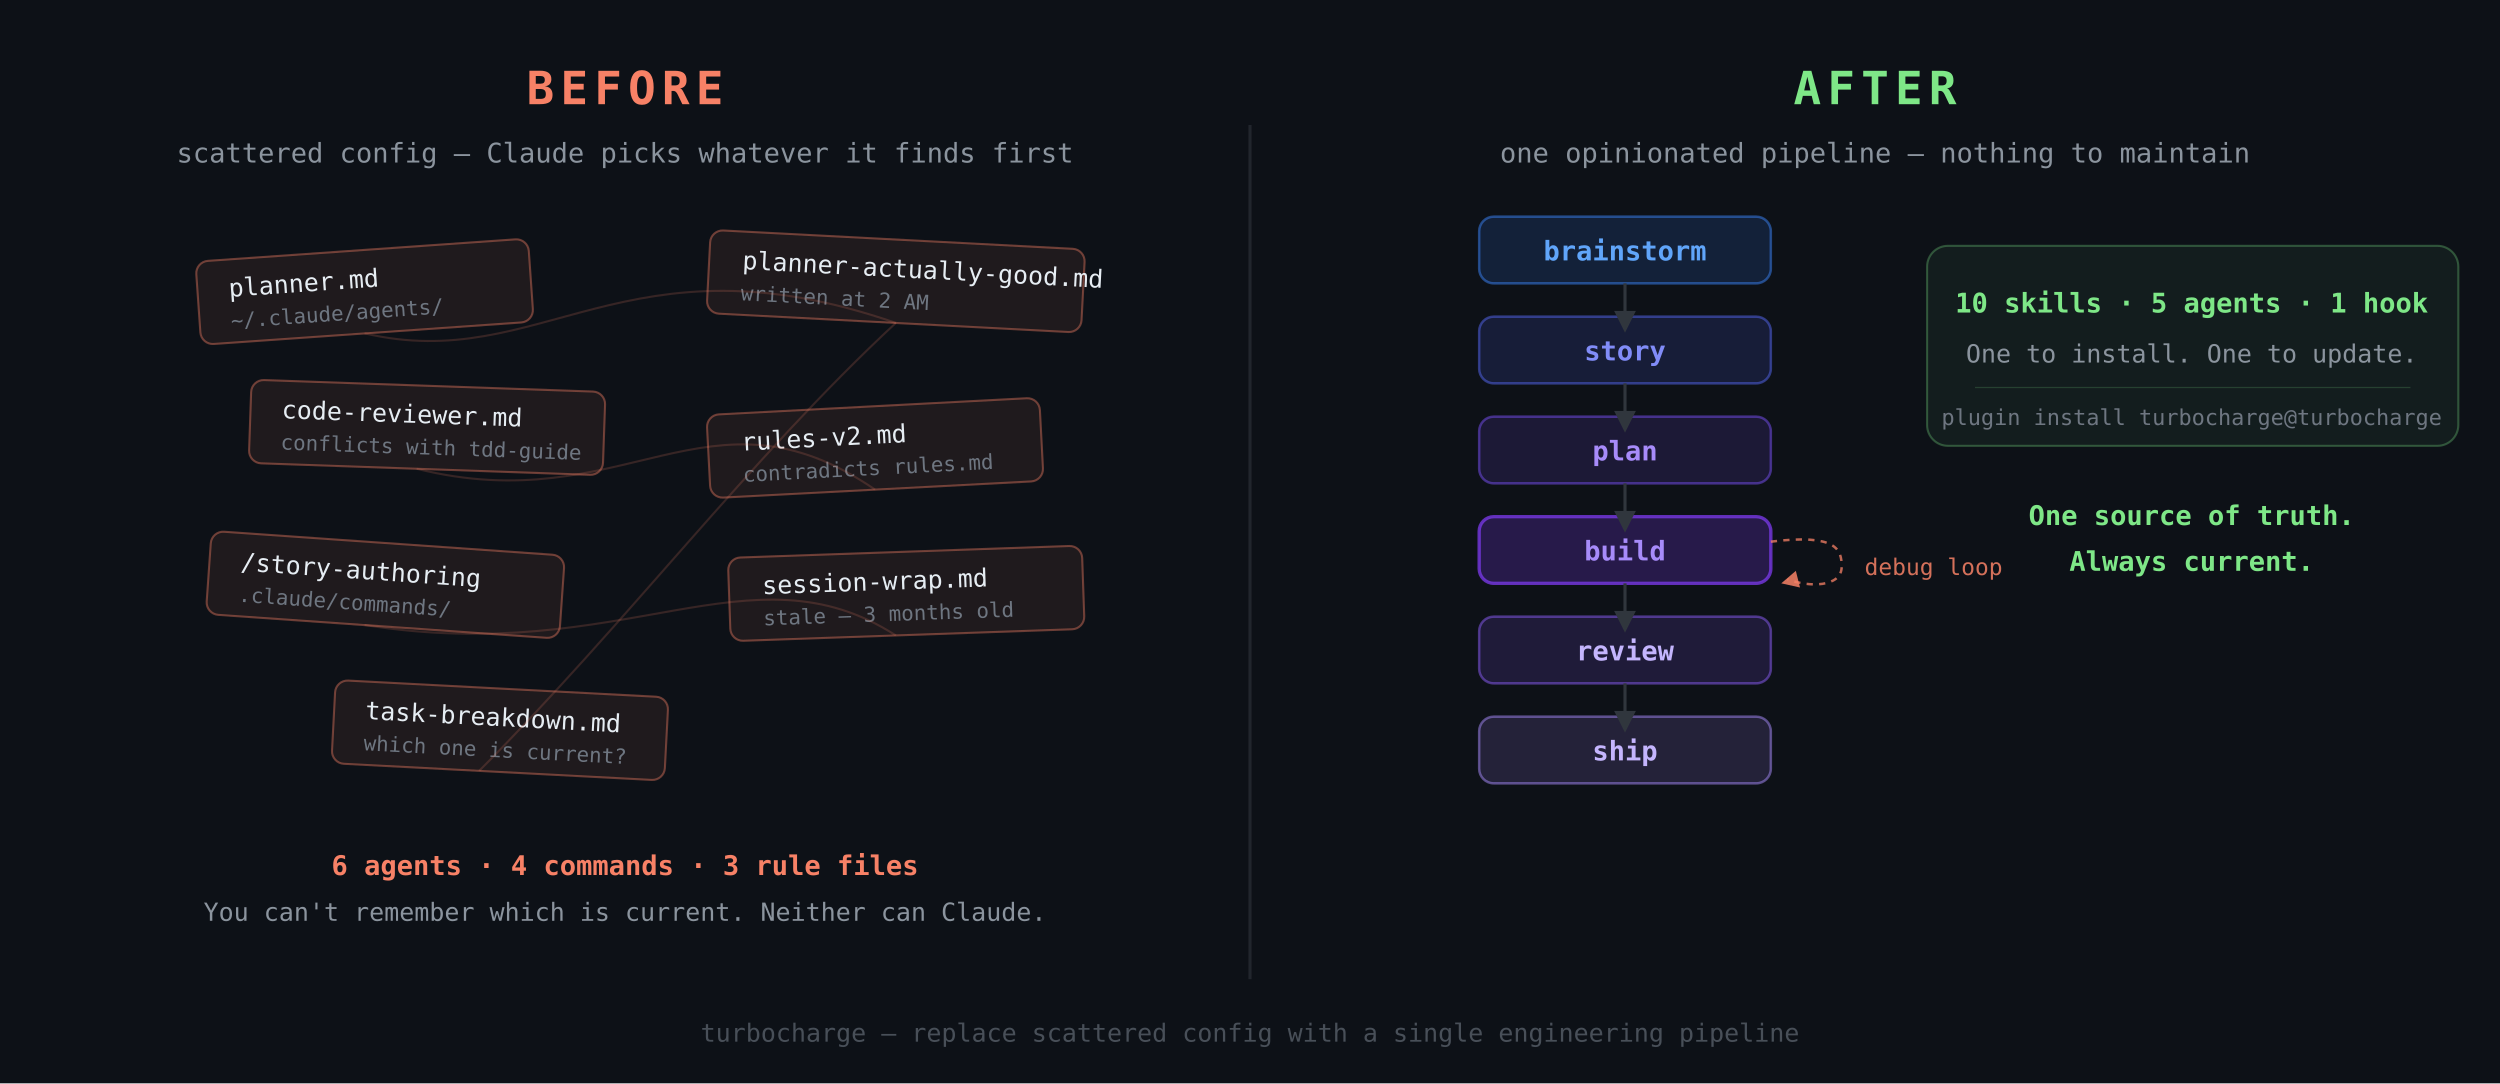
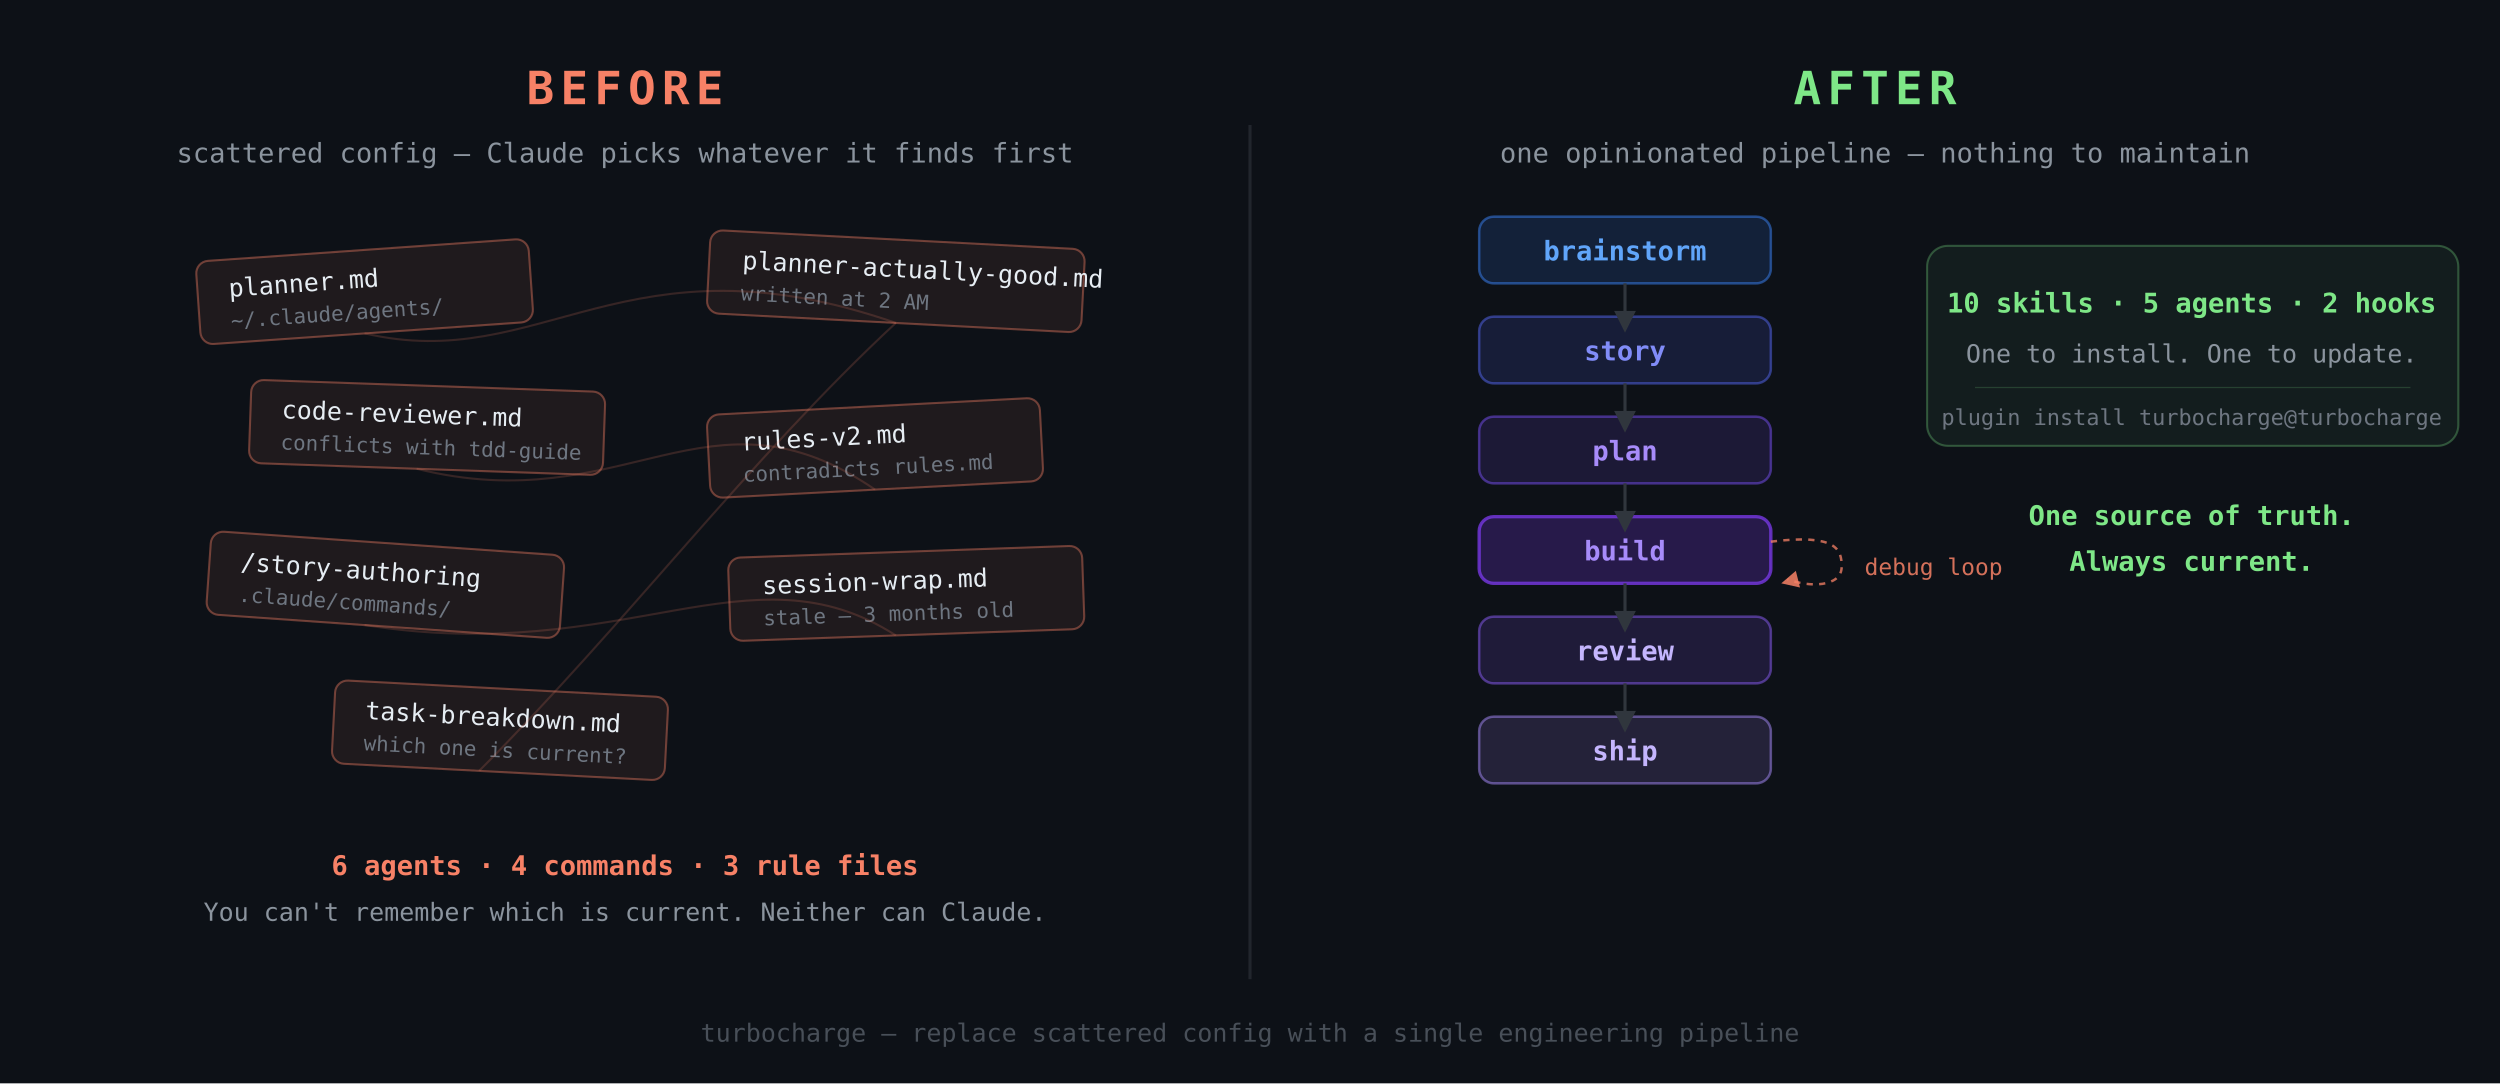
<svg xmlns="http://www.w3.org/2000/svg" viewBox="0 0 1200 520" width="1200" height="520" font-family="'SF Mono','Fira Code','Cascadia Code',monospace">
  <defs>
    <linearGradient id="baPipe" x1="0" y1="0" x2="0" y2="1">
      <stop offset="0%" stop-color="#3b82f6" />
      <stop offset="50%" stop-color="#7c3aed" />
      <stop offset="100%" stop-color="#a78bfa" />
    </linearGradient>
    <filter id="baSoft">
      <feGaussianBlur stdDeviation="9" result="b" />
      <feMerge>
        <feMergeNode in="b" />
        <feMergeNode in="SourceGraphic" />
      </feMerge>
    </filter>
  </defs>
  <rect width="1200" height="520" fill="#0d1117" />
  <line x1="600" y1="60" x2="600" y2="470" stroke="#21262d" stroke-width="1.5" />
  <text x="300" y="50" text-anchor="middle" fill="#f78166" font-size="22" font-weight="700" letter-spacing="3">BEFORE</text>
  <text x="300" y="78" text-anchor="middle" fill="#8b949e" font-size="13">scattered config — Claude picks whatever it finds first</text>
  <g font-size="12">
    <g transform="rotate(-4 175 140)">
      <rect x="95" y="120" width="160" height="40" rx="6" fill="#f78166" fill-opacity="0.08" stroke="#f78166" stroke-width="1" stroke-opacity="0.4" />
      <text x="110" y="138" fill="#e6edf3">planner.md</text>
      <text x="110" y="153" fill="#6e7681" font-size="10">~/.claude/agents/</text>
    </g>
    <g transform="rotate(3 430 135)">
      <rect x="340" y="115" width="180" height="40" rx="6" fill="#f78166" fill-opacity="0.08" stroke="#f78166" stroke-width="1" stroke-opacity="0.4" />
      <text x="356" y="133" fill="#e6edf3">planner-actually-good.md</text>
      <text x="356" y="148" fill="#6e7681" font-size="10">written at 2 AM</text>
    </g>
    <g transform="rotate(2 200 205)">
      <rect x="120" y="185" width="170" height="40" rx="6" fill="#f78166" fill-opacity="0.08" stroke="#f78166" stroke-width="1" stroke-opacity="0.4" />
      <text x="135" y="203" fill="#e6edf3">code-reviewer.md</text>
      <text x="135" y="218" fill="#6e7681" font-size="10">conflicts with tdd-guide</text>
    </g>
    <g transform="rotate(-3 420 215)">
      <rect x="340" y="195" width="160" height="40" rx="6" fill="#f78166" fill-opacity="0.08" stroke="#f78166" stroke-width="1" stroke-opacity="0.4" />
      <text x="356" y="213" fill="#e6edf3">rules-v2.md</text>
      <text x="356" y="228" fill="#6e7681" font-size="10">contradicts rules.md</text>
    </g>
    <g transform="rotate(4 175 280)">
      <rect x="100" y="260" width="170" height="40" rx="6" fill="#f78166" fill-opacity="0.08" stroke="#f78166" stroke-width="1" stroke-opacity="0.4" />
      <text x="115" y="278" fill="#e6edf3">/story-authoring</text>
      <text x="115" y="293" fill="#6e7681" font-size="10">.claude/commands/</text>
    </g>
    <g transform="rotate(-2 430 285)">
      <rect x="350" y="265" width="170" height="40" rx="6" fill="#f78166" fill-opacity="0.08" stroke="#f78166" stroke-width="1" stroke-opacity="0.4" />
      <text x="366" y="283" fill="#e6edf3">session-wrap.md</text>
      <text x="366" y="298" fill="#6e7681" font-size="10">stale — 3 months old</text>
    </g>
    <g transform="rotate(3 230 350)">
      <rect x="160" y="330" width="160" height="40" rx="6" fill="#f78166" fill-opacity="0.08" stroke="#f78166" stroke-width="1" stroke-opacity="0.4" />
      <text x="175" y="348" fill="#e6edf3">task-breakdown.md</text>
      <text x="175" y="363" fill="#6e7681" font-size="10">which one is current?</text>
    </g>
  </g>
  <g stroke="#f78166" stroke-width="1" stroke-opacity="0.18" fill="none">
    <path d="M175,160 C260,180 300,110 430,155" />
    <path d="M200,225 C300,250 340,180 420,235" />
    <path d="M175,300 C300,320 360,260 430,305" />
    <path d="M430,155 C360,220 300,300 230,370" />
  </g>
  <text x="300" y="420" text-anchor="middle" fill="#f78166" font-size="13" font-weight="600">6 agents · 4 commands · 3 rule files</text>
  <text x="300" y="442" text-anchor="middle" fill="#8b949e" font-size="12">You can't remember which is current. Neither can Claude.</text>
  <text x="900" y="50" text-anchor="middle" fill="#7ee787" font-size="22" font-weight="700" letter-spacing="3">AFTER</text>
  <text x="900" y="78" text-anchor="middle" fill="#8b949e" font-size="13">one opinionated pipeline — nothing to maintain</text>
  <line x1="780" y1="118" x2="780" y2="362" stroke="url(#baPipe)" stroke-width="2.5" filter="url(#baSoft)" opacity="0.4" />
  <g font-size="13" font-weight="600" text-anchor="middle">
    <g>
      <rect x="710" y="104" width="140" height="32" rx="7" fill="#3b82f6" fill-opacity="0.15" stroke="#3b82f6" stroke-width="1.2" stroke-opacity="0.5" />
      <text x="780" y="125" fill="#60a5fa">brainstorm</text>
    </g>
    <g>
      <rect x="710" y="152" width="140" height="32" rx="7" fill="#5566f0" fill-opacity="0.15" stroke="#5566f0" stroke-width="1.2" stroke-opacity="0.5" />
      <text x="780" y="173" fill="#818cf8">story</text>
    </g>
    <g>
      <rect x="710" y="200" width="140" height="32" rx="7" fill="#6d4ae0" fill-opacity="0.16" stroke="#6d4ae0" stroke-width="1.2" stroke-opacity="0.55" />
      <text x="780" y="221" fill="#a78bfa">plan</text>
    </g>
    <g>
      <rect x="710" y="248" width="140" height="32" rx="7" fill="#7c3aed" fill-opacity="0.24" stroke="#7c3aed" stroke-width="1.6" stroke-opacity="0.75" />
      <text x="780" y="269" fill="#a78bfa">build</text>
    </g>
    <g>
      <rect x="710" y="296" width="140" height="32" rx="7" fill="#8b5cf6" fill-opacity="0.15" stroke="#8b5cf6" stroke-width="1.2" stroke-opacity="0.5" />
      <text x="780" y="317" fill="#c4b5fd">review</text>
    </g>
    <g>
      <rect x="710" y="344" width="140" height="32" rx="7" fill="#a78bfa" fill-opacity="0.15" stroke="#a78bfa" stroke-width="1.2" stroke-opacity="0.5" />
      <text x="780" y="365" fill="#c4b5fd">ship</text>
    </g>
  </g>
  <g stroke="#30363d" stroke-width="1.5" fill="#30363d">
    <line x1="780" y1="136" x2="780" y2="150" />
    <polygon points="776,150 780,158 784,150" />
    <line x1="780" y1="184" x2="780" y2="198" />
    <polygon points="776,198 780,206 784,198" />
    <line x1="780" y1="232" x2="780" y2="246" />
    <polygon points="776,246 780,254 784,246" />
    <line x1="780" y1="280" x2="780" y2="294" />
    <polygon points="776,294 780,302 784,294" />
    <line x1="780" y1="328" x2="780" y2="342" />
    <polygon points="776,342 780,350 784,342" />
  </g>
  <path d="M850,260 C882,256 884,264 884,272 C884,282 868,282 858,278" fill="none" stroke="#f78166" stroke-width="1.2" stroke-dasharray="3,3" opacity="0.75" />
  <polygon points="862,274 855,280 864,282" fill="#f78166" opacity="0.85" />
  <text x="895" y="276" fill="#f78166" font-size="11" opacity="0.85">debug loop</text>
  <rect x="925" y="118" width="255" height="96" rx="10" fill="#7ee787" fill-opacity="0.06" stroke="#7ee787" stroke-width="1" stroke-opacity="0.3" />
-   <text x="1052" y="150" text-anchor="middle" fill="#7ee787" font-size="13" font-weight="600">10 skills · 5 agents · 1 hook</text>
+   <text x="1052" y="150" text-anchor="middle" fill="#7ee787" font-size="13" font-weight="600">10 skills · 5 agents · 2 hooks</text>
  <text x="1052" y="174" text-anchor="middle" fill="#8b949e" font-size="12">One to install. One to update.</text>
  <line x1="948" y1="186" x2="1157" y2="186" stroke="#7ee787" stroke-width="0.6" stroke-opacity="0.18" />
  <text x="1052" y="204" text-anchor="middle" fill="#6e7681" font-size="10.5">plugin install turbocharge@turbocharge</text>
  <text x="1052" y="252" text-anchor="middle" fill="#7ee787" font-size="13" font-weight="600">One source of truth.</text>
  <text x="1052" y="274" text-anchor="middle" fill="#7ee787" font-size="13" font-weight="600">Always current.</text>
  <text x="600" y="500" text-anchor="middle" fill="#484f58" font-size="12">turbocharge — replace scattered config with a single engineering pipeline</text>
</svg>
